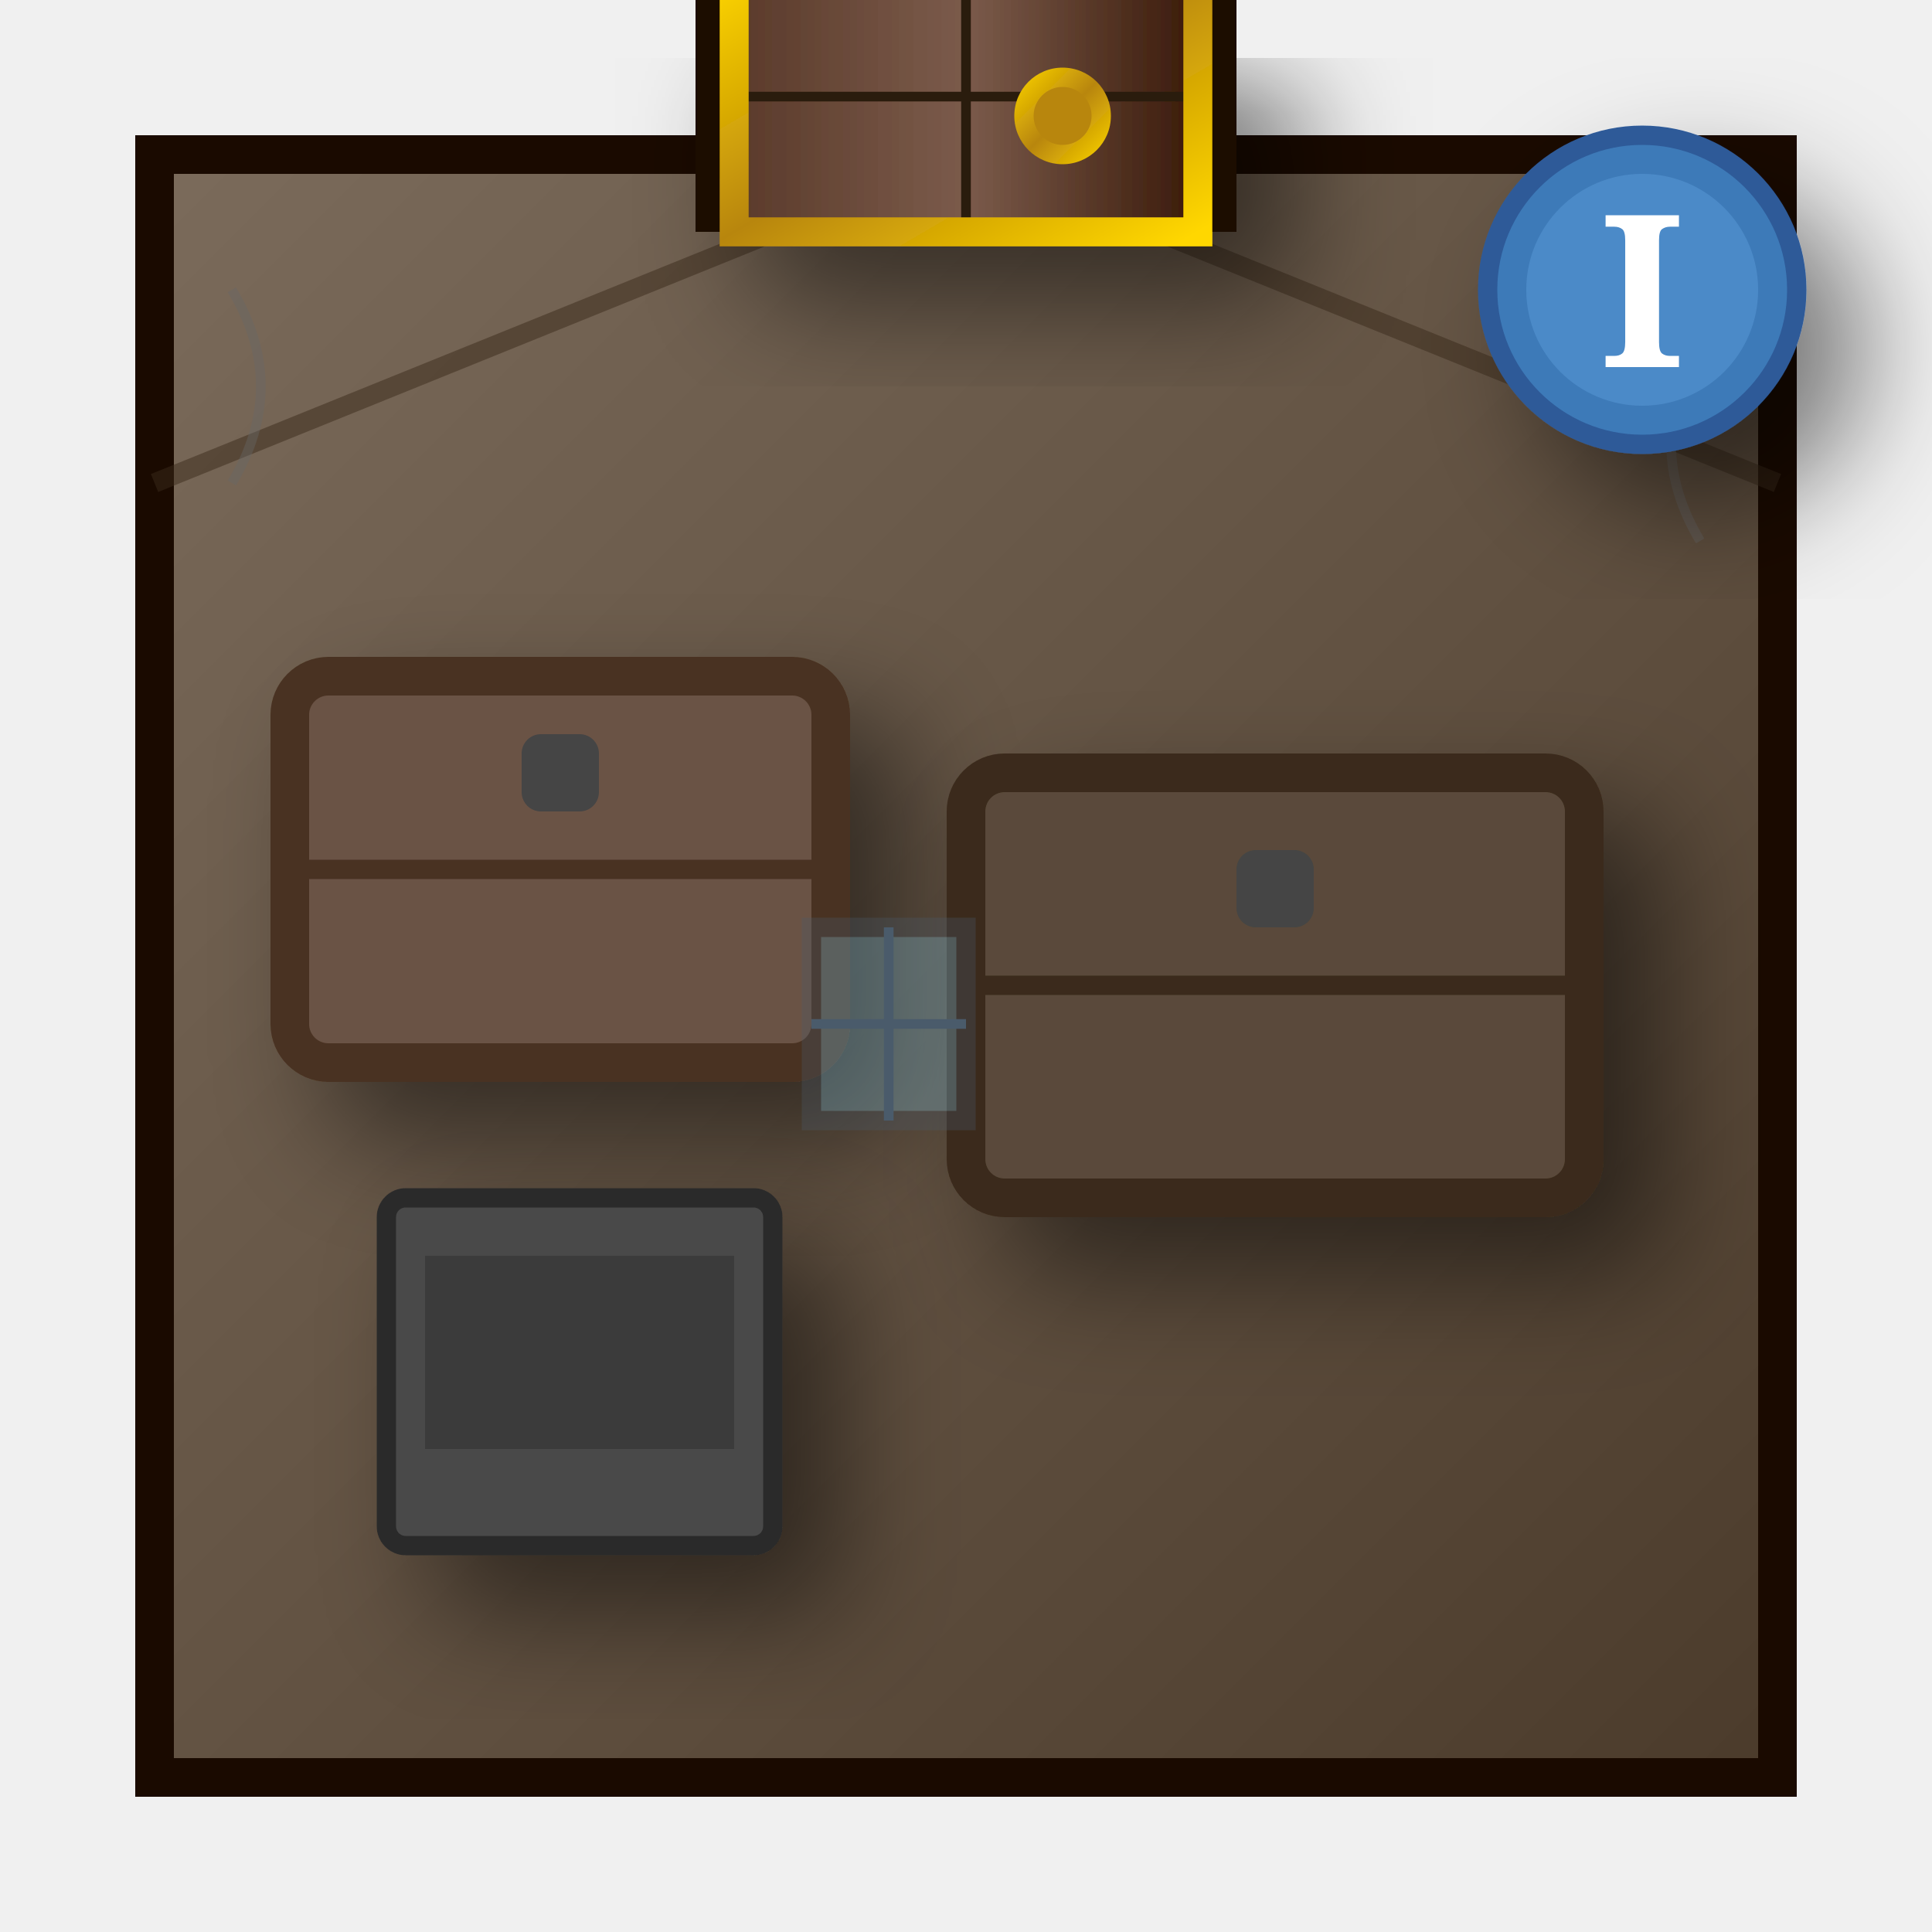
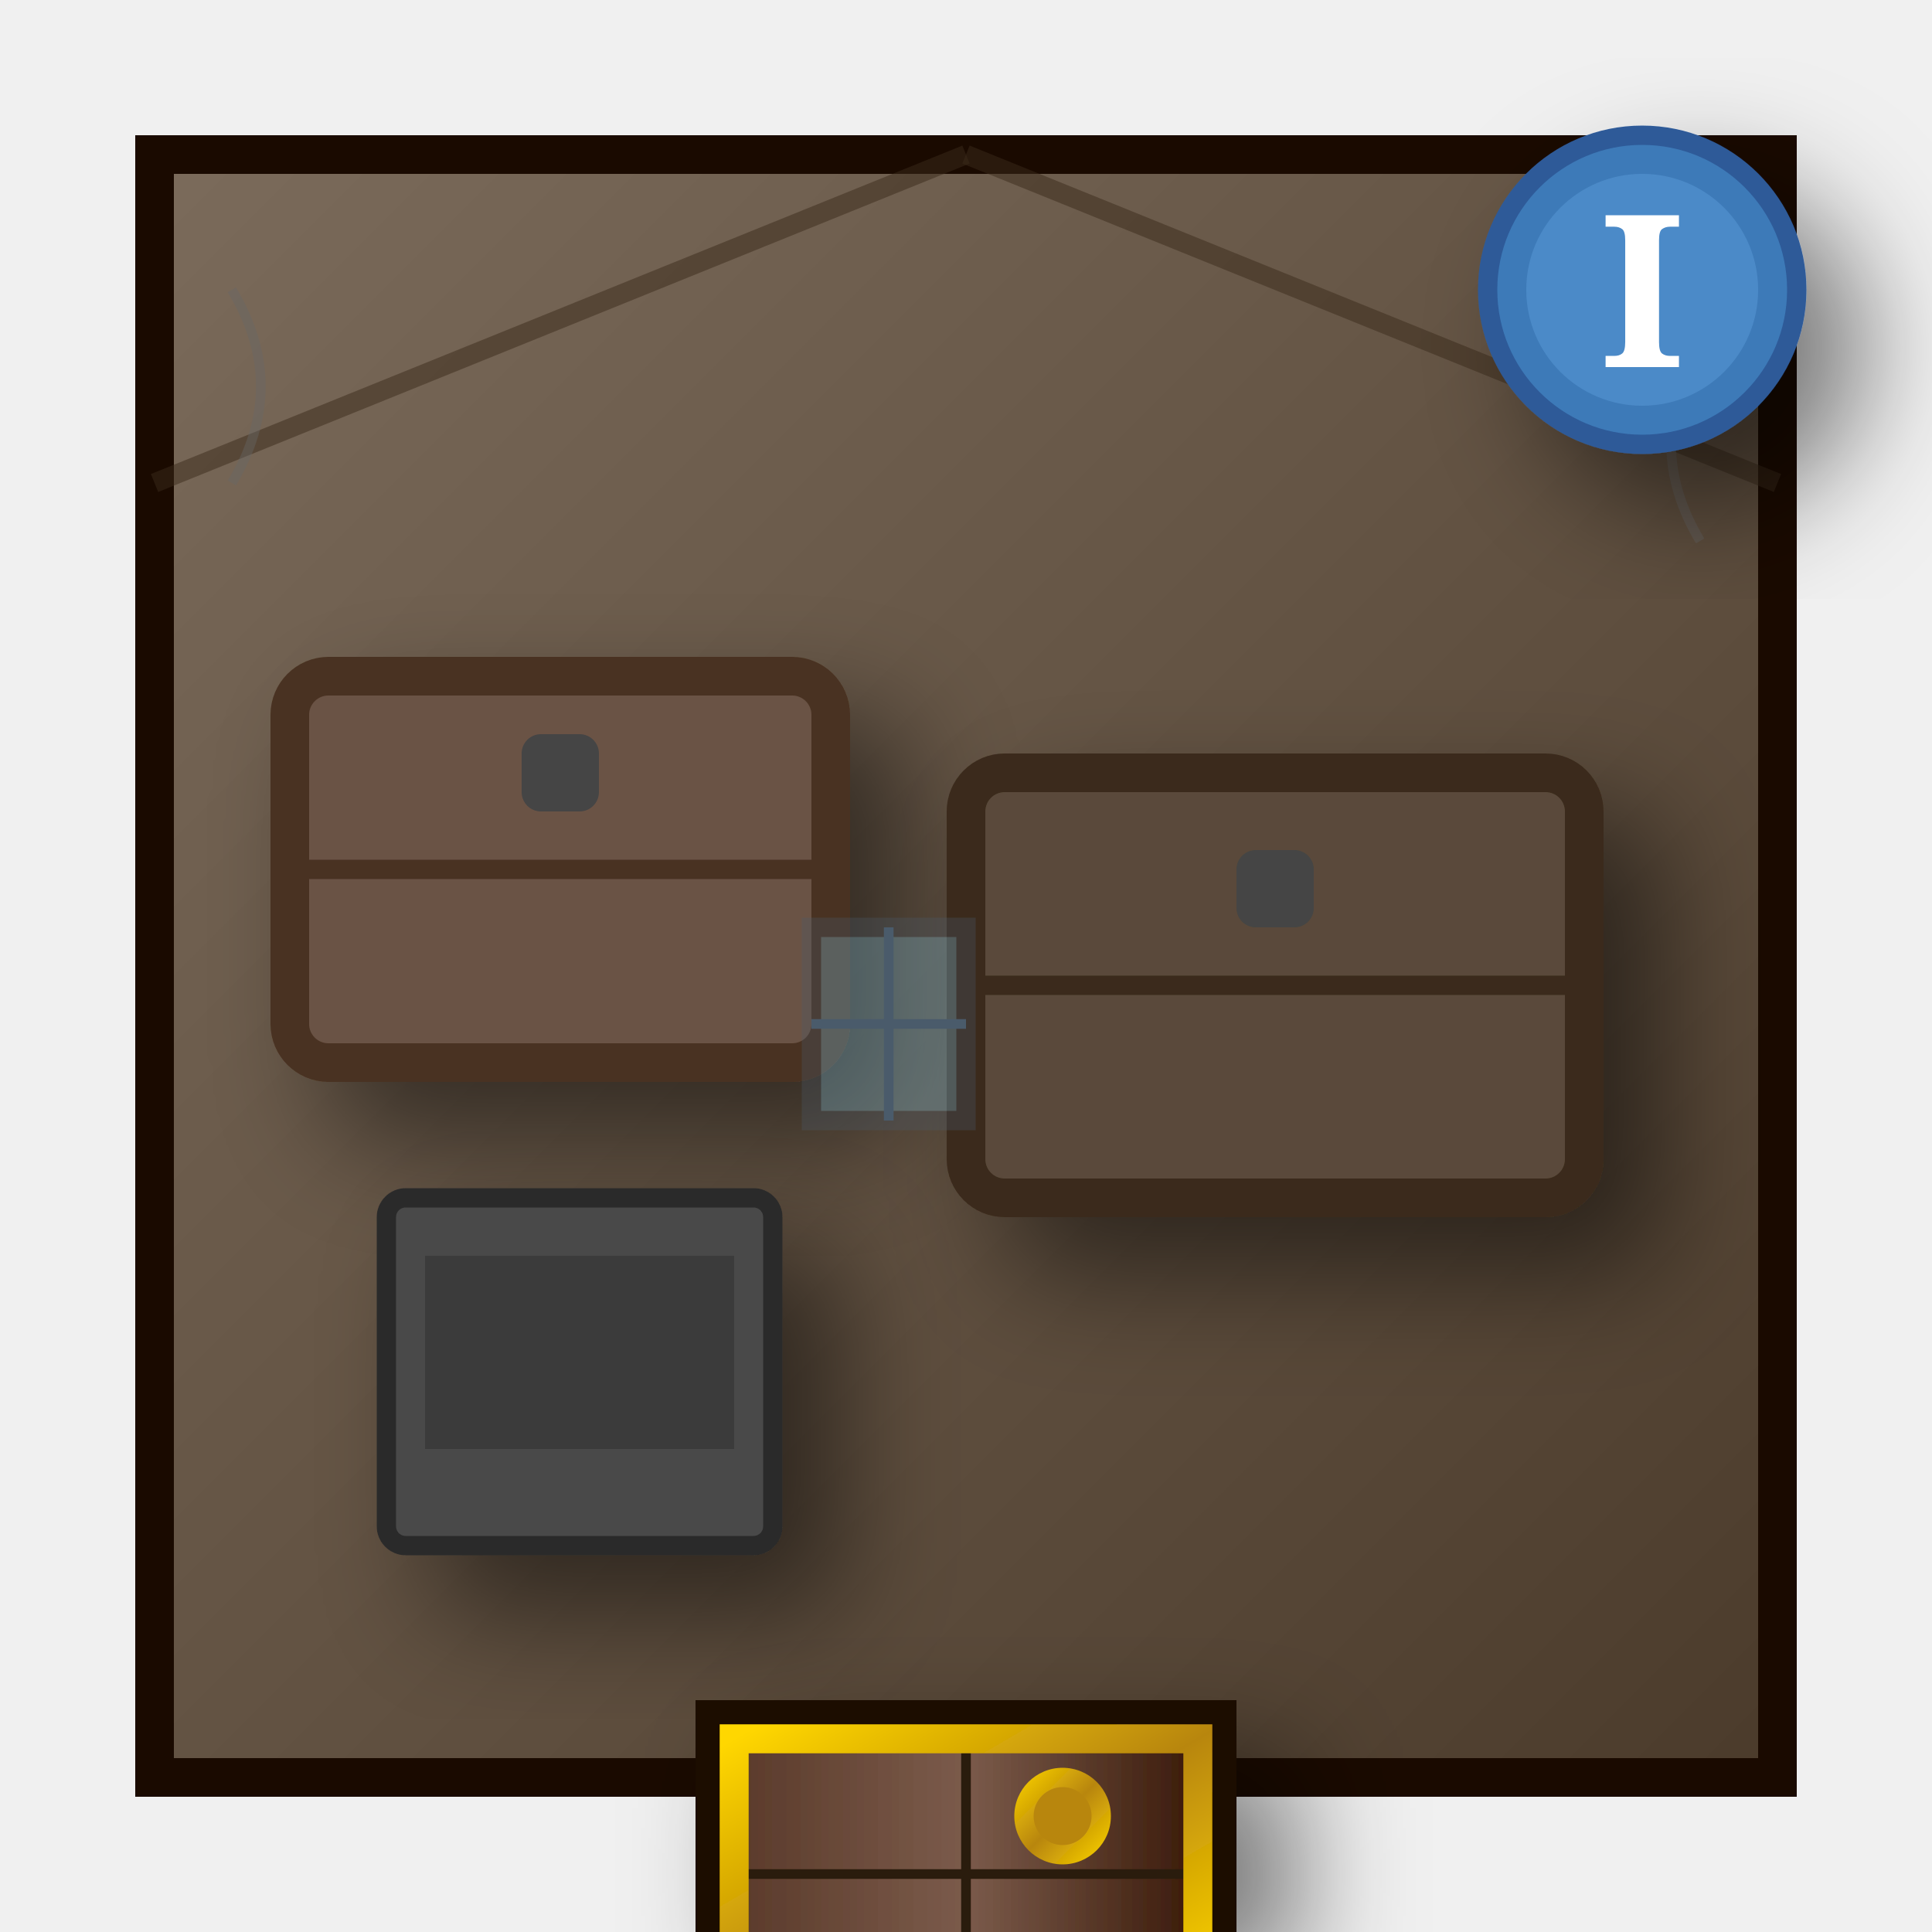
<svg xmlns="http://www.w3.org/2000/svg" viewBox="0 0 100 100" width="400" height="400">
  <defs>
    <linearGradient id="floorGrad" x1="0%" y1="0%" x2="100%" y2="100%">
      <stop offset="0%" style="stop-color:#7B6B5B" />
      <stop offset="100%" style="stop-color:#4B3B2B" />
    </linearGradient>
    <linearGradient id="doorWood" x1="0%" y1="0%" x2="100%" y2="0%">
      <stop offset="0%" style="stop-color:#5A3A2A" />
      <stop offset="50%" style="stop-color:#7B5B4B" />
      <stop offset="100%" style="stop-color:#3A1A0A" />
    </linearGradient>
    <linearGradient id="goldTrim" x1="0%" y1="0%" x2="100%" y2="100%">
      <stop offset="0%" style="stop-color:#FFD700" />
      <stop offset="50%" style="stop-color:#B8860B" />
      <stop offset="100%" style="stop-color:#FFD700" />
    </linearGradient>
    <filter id="softShadow" x="-50%" y="-50%" width="200%" height="200%">
      <feGaussianBlur in="SourceAlpha" stdDeviation="3" />
      <feOffset dx="3" dy="3" result="offsetblur" />
      <feComponentTransfer>
        <feFuncA type="linear" slope="0.5" />
      </feComponentTransfer>
      <feMerge>
        <feMergeNode />
        <feMergeNode in="SourceGraphic" />
      </feMerge>
    </filter>
  </defs>
  <rect x="8" y="8" width="84" height="84" fill="url(#floorGrad)" stroke="#1A0A00" stroke-width="2" />
  <line x1="8" y1="25" x2="50" y2="8" stroke="#3A2A1A" stroke-width="1" opacity="0.5" />
  <line x1="92" y1="25" x2="50" y2="8" stroke="#3A2A1A" stroke-width="1" opacity="0.5" />
  <g filter="url(#softShadow)">
    <rect x="15" y="35" width="28" height="20" fill="#6B5344" stroke="#4A3324" stroke-width="2" rx="2" />
    <line x1="15" y1="45" x2="43" y2="45" stroke="#4A3324" stroke-width="1" />
    <rect x="27" y="38" width="4" height="4" fill="#444" rx="1" />
  </g>
  <g filter="url(#softShadow)">
    <rect x="50" y="40" width="32" height="22" fill="#5A4A3A" stroke="#3A2A1A" stroke-width="2" rx="2" />
    <line x1="50" y1="51" x2="82" y2="51" stroke="#3A2A1A" stroke-width="1" />
    <rect x="64" y="44" width="4" height="4" fill="#444" rx="1" />
  </g>
  <g filter="url(#softShadow)">
    <rect x="20" y="62" width="20" height="18" fill="#4A4A4A" stroke="#2A2A2A" stroke-width="1" rx="1" />
    <rect x="22" y="65" width="16" height="10" fill="#3A3A3A" />
  </g>
  <path d="M12,15 Q15,20 12,25" fill="none" stroke="#666" stroke-width="0.5" opacity="0.4" />
  <path d="M88,18 Q85,23 88,28" fill="none" stroke="#666" stroke-width="0.5" opacity="0.4" />
  <rect x="42" y="48" width="8" height="10" fill="#87CEEB" opacity="0.3" stroke="#4A5B6B" stroke-width="1" />
  <line x1="46" y1="48" x2="46" y2="58" stroke="#4A5B6B" stroke-width="0.5" />
  <line x1="42" y1="53" x2="50" y2="53" stroke="#4A5B6B" stroke-width="0.5" />
  <g filter="url(#softShadow)">
-     <rect x="36" y="-4" width="28" height="16" fill="#1A0A00" />
-     <rect x="38" y="-2" width="24" height="14" fill="url(#doorWood)" />
-     <line x1="50" y1="-2" x2="50" y2="12" stroke="#2A1A0A" stroke-width="0.5" />
-     <line x1="38" y1="5" x2="62" y2="5" stroke="#2A1A0A" stroke-width="0.5" />
-     <rect x="38" y="-2" width="24" height="14" fill="none" stroke="url(#goldTrim)" stroke-width="1.5" />
-     <circle cx="55" cy="6" r="2.5" fill="url(#goldTrim)" />
-     <circle cx="55" cy="6" r="1.5" fill="#B8860B" />
+     <rect x="36" y="88" width="28" height="16" fill="#1A0A00" />
+     <rect x="38" y="90" width="24" height="14" fill="url(#doorWood)" />
+     <line x1="50" y1="90" x2="50" y2="104" stroke="#2A1A0A" stroke-width="0.5" />
+     <line x1="38" y1="97" x2="62" y2="97" stroke="#2A1A0A" stroke-width="0.5" />
+     <rect x="38" y="90" width="24" height="14" fill="none" stroke="url(#goldTrim)" stroke-width="1.5" />
+     <circle cx="55" cy="94" r="2.5" fill="url(#goldTrim)" />
+     <circle cx="55" cy="94" r="1.5" fill="#B8860B" />
  </g>
  <g filter="url(#softShadow)">
    <circle cx="85" cy="15" r="8" fill="#3D7AB8" stroke="#2D5A98" stroke-width="1" />
    <circle cx="85" cy="15" r="6" fill="#5A9AD8" opacity="0.5" />
    <text x="85" y="19" text-anchor="middle" font-size="11" fill="#FFF" font-weight="bold" font-family="serif">I</text>
  </g>
</svg>
